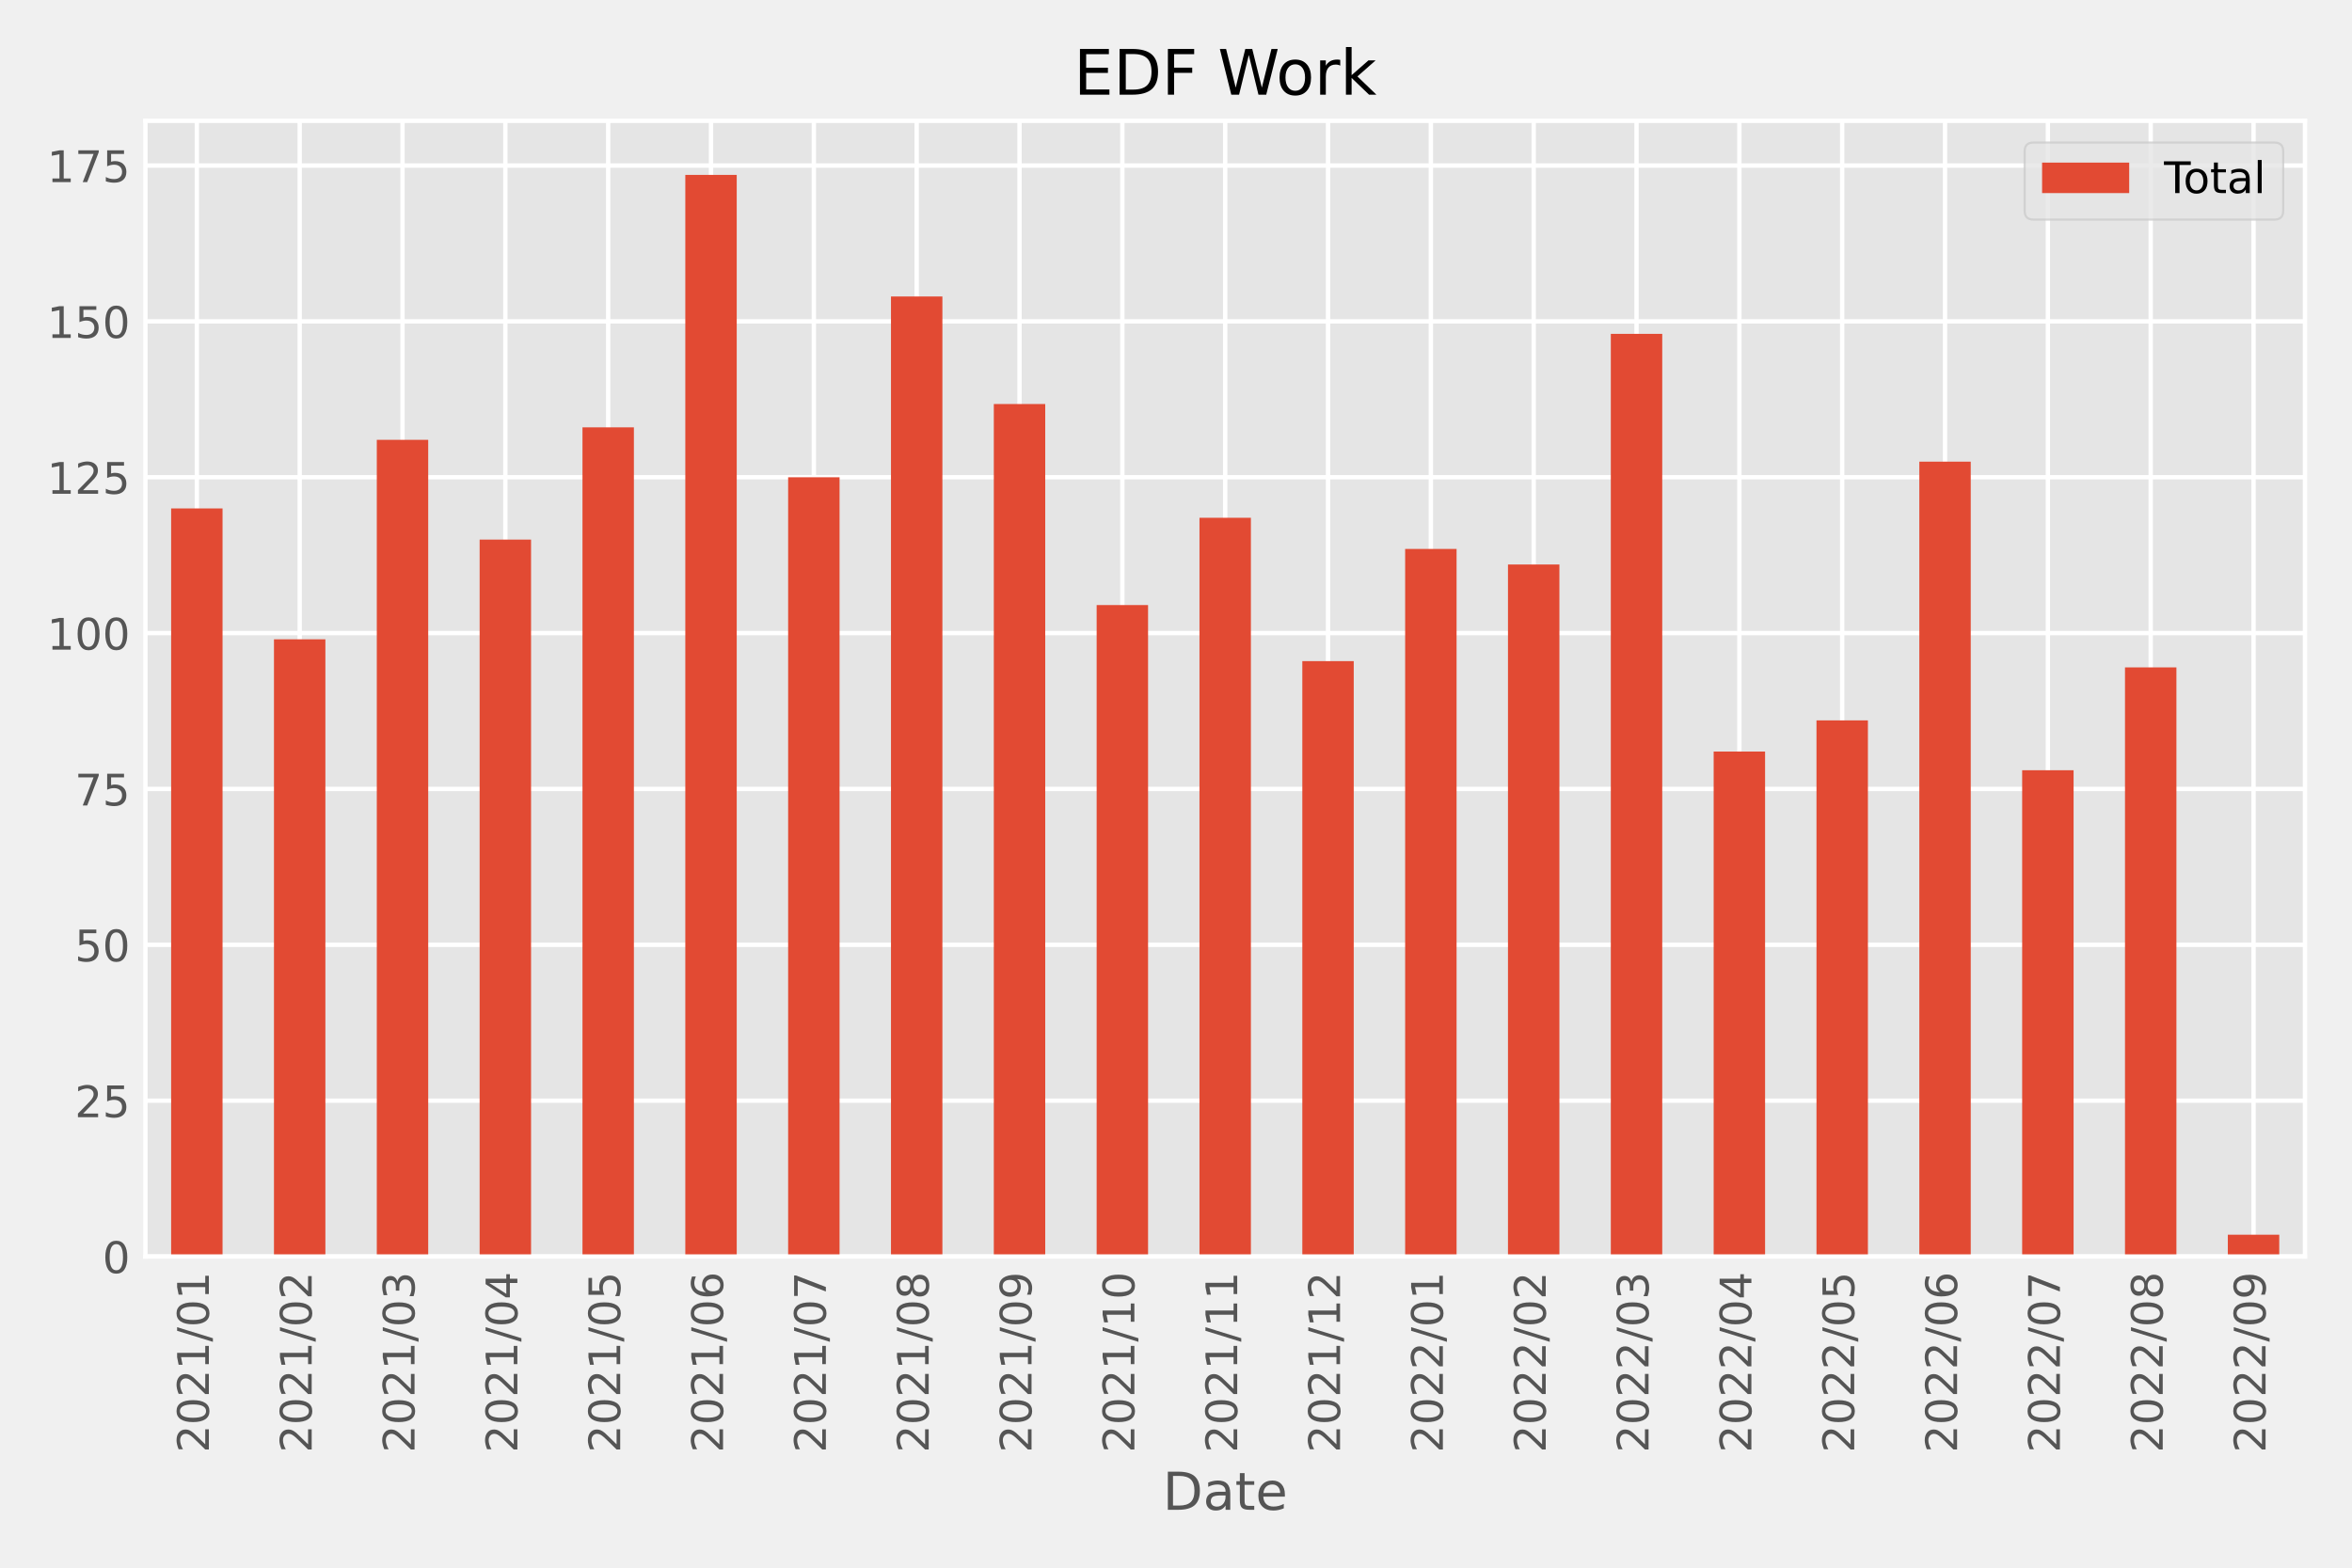
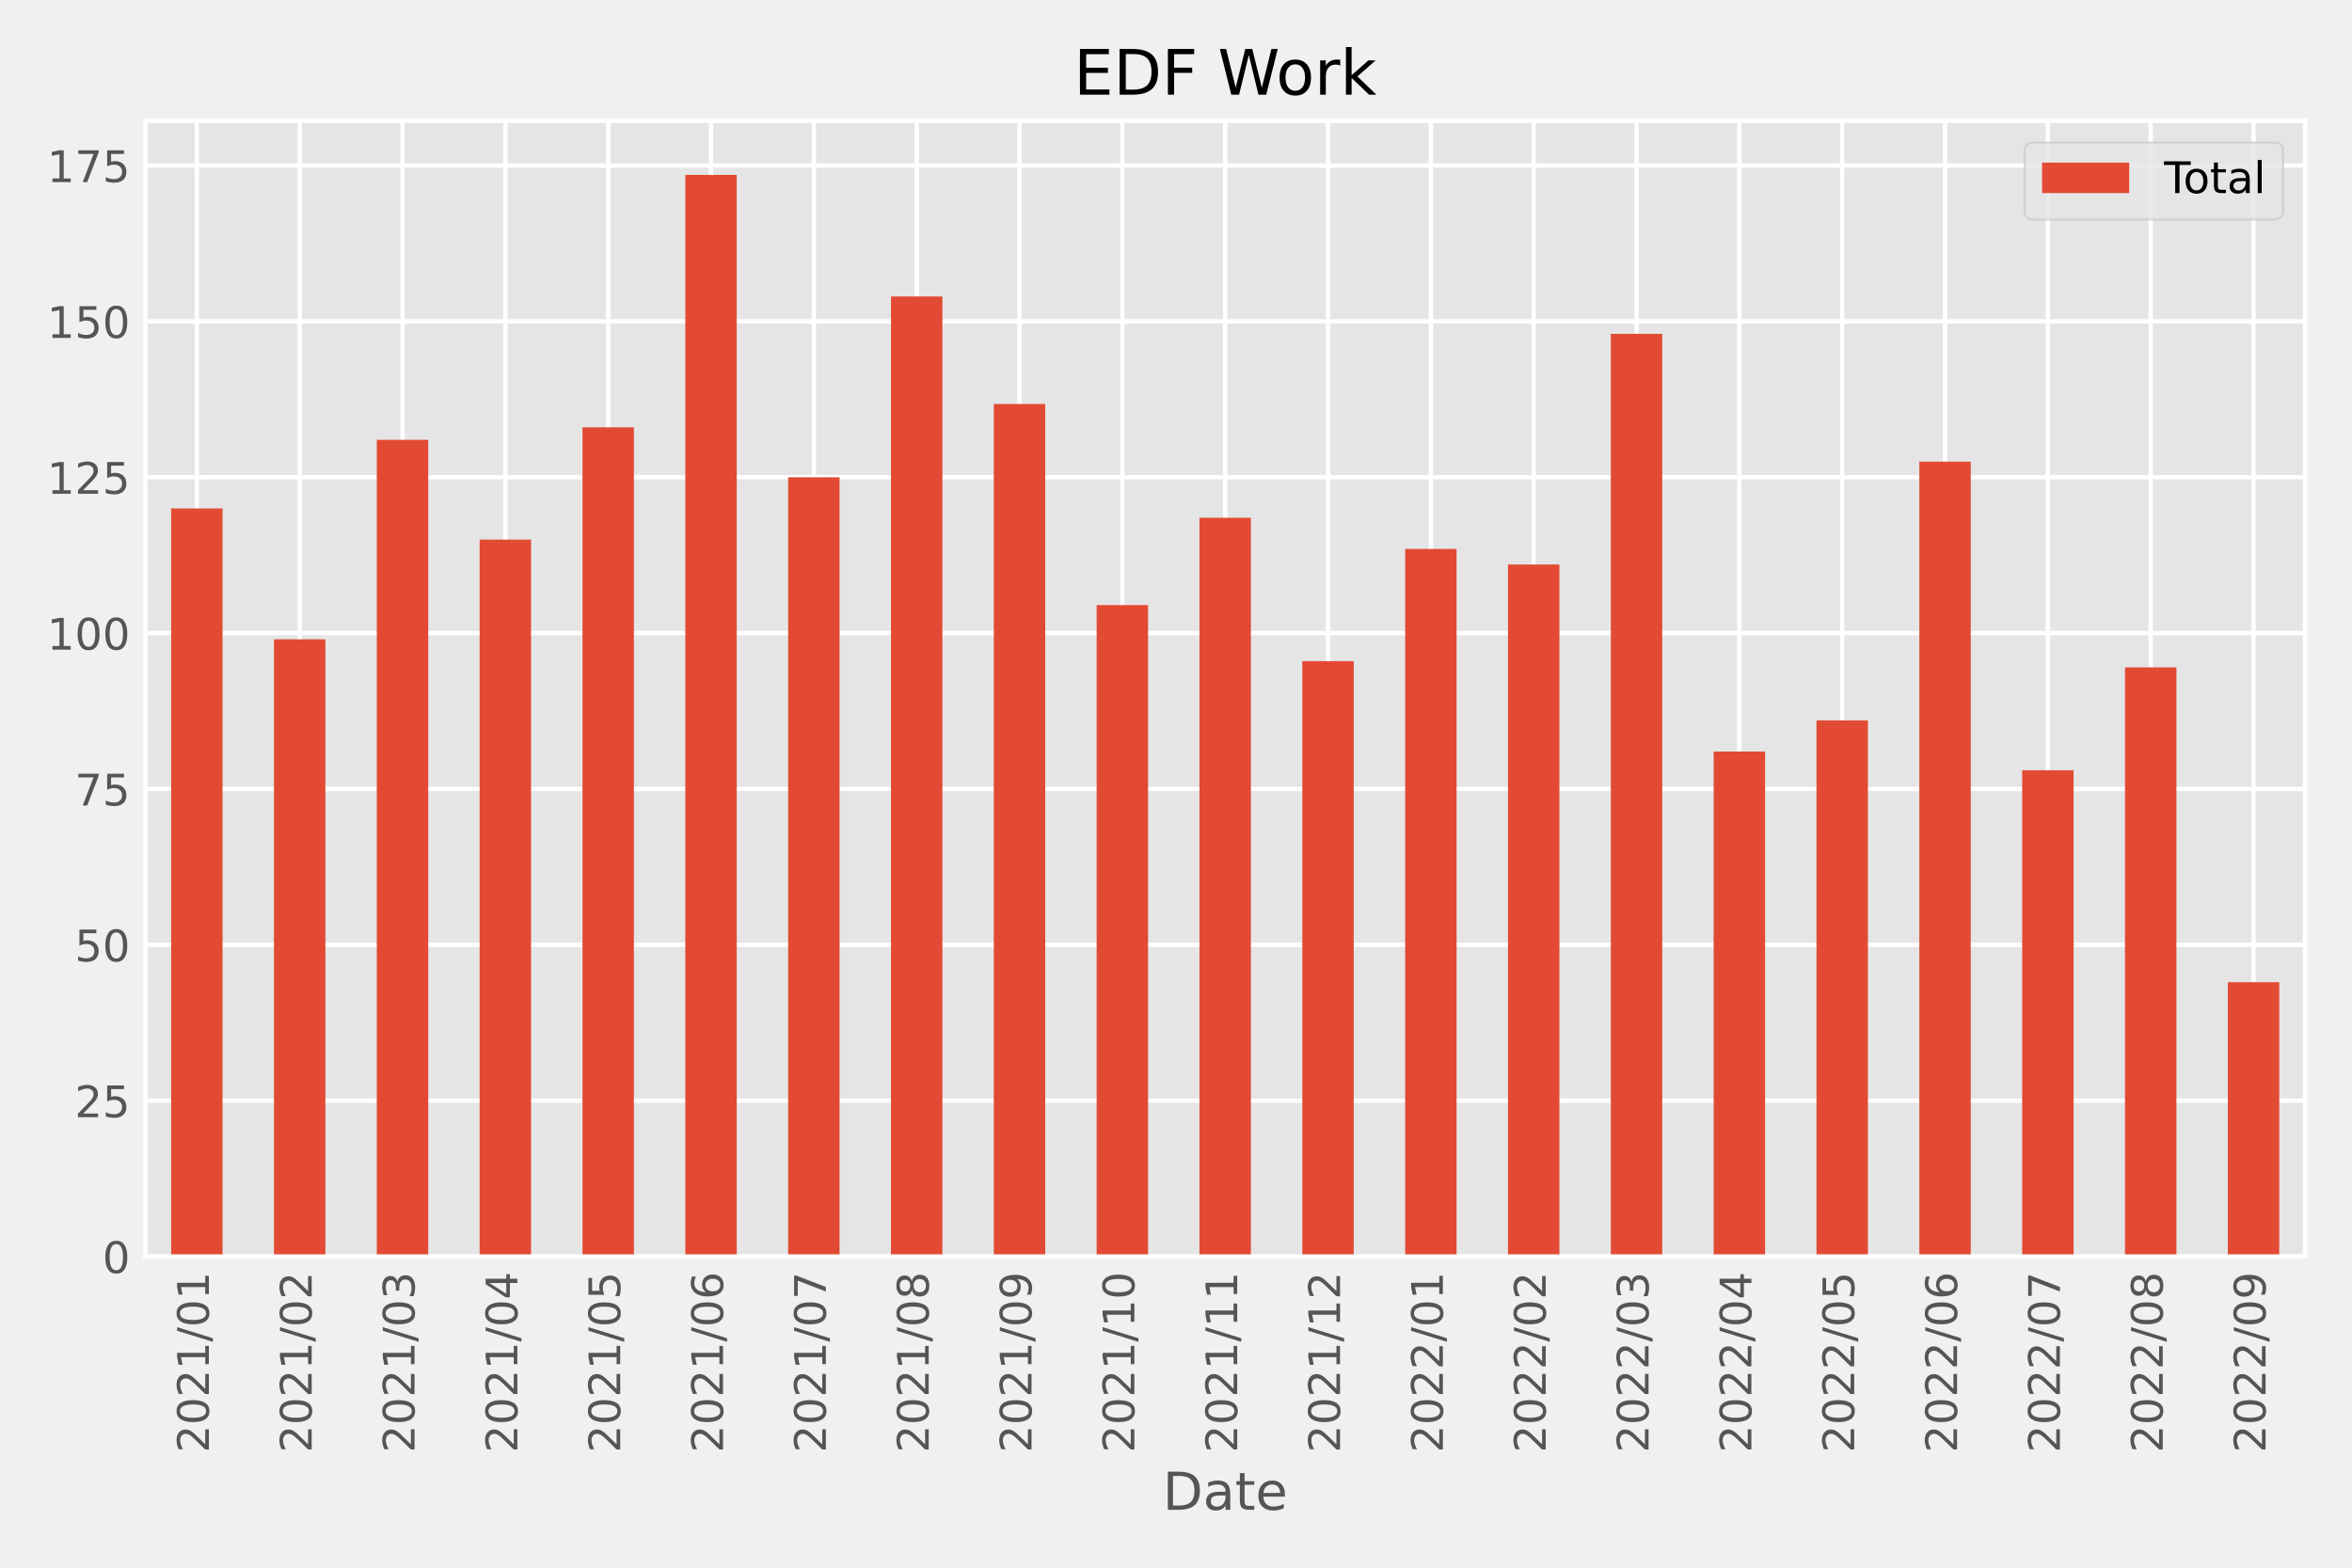
<svg xmlns="http://www.w3.org/2000/svg" xmlns:xlink="http://www.w3.org/1999/xlink" width="540pt" height="360pt" viewBox="0 0 540 360" version="1.1">
  <defs>
    <style type="text/css">*{stroke-linejoin: round; stroke-linecap: butt}</style>
  </defs>
  <g id="figure_1">
    <g id="patch_1">
      <path d="M 0 360  L 540 360  L 540 0  L 0 0  z " style="fill: #f0f0f0" />
    </g>
    <g id="axes_1">
      <g id="patch_2">
        <path d="M 33.388 288.543  L 529.2 288.543  L 529.2 27.742  L 33.388 27.742  z " style="fill: #e5e5e5" />
      </g>
      <g id="matplotlib.axis_1">
        <g id="xtick_1">
          <g id="line2d_1">
-             <path d="M 45.193 288.543  L 45.193 27.742  " clip-path="url(#p33b157245a)" style="fill: none; stroke: #ffffff" />
+             <path d="M 45.193 288.543  L 45.193 27.742  " clip-path="url(#p842a0ece29)" style="fill: none; stroke: #ffffff" />
          </g>
          <g id="line2d_2" />
          <g id="text_1">
            <g style="fill: #555555" transform="translate(47.95193 333.5863)rotate(-90)scale(0.1 -0.1)">
              <defs>
                <path id="DejaVuSans-32" d="M 1228 531  L 3431 531  L 3431 0  L 469 0  L 469 531  Q 828 903 1448 1529  Q 2069 2156 2228 2338  Q 2531 2678 2651 2914  Q 2772 3150 2772 3378  Q 2772 3750 2511 3984  Q 2250 4219 1831 4219  Q 1534 4219 1204 4116  Q 875 4013 500 3803  L 500 4441  Q 881 4594 1212 4672  Q 1544 4750 1819 4750  Q 2544 4750 2975 4387  Q 3406 4025 3406 3419  Q 3406 3131 3298 2873  Q 3191 2616 2906 2266  Q 2828 2175 2409 1742  Q 1991 1309 1228 531  z " transform="scale(0.015625)" />
                <path id="DejaVuSans-30" d="M 2034 4250  Q 1547 4250 1301 3770  Q 1056 3291 1056 2328  Q 1056 1369 1301 889  Q 1547 409 2034 409  Q 2525 409 2770 889  Q 3016 1369 3016 2328  Q 3016 3291 2770 3770  Q 2525 4250 2034 4250  z M 2034 4750  Q 2819 4750 3233 4129  Q 3647 3509 3647 2328  Q 3647 1150 3233 529  Q 2819 -91 2034 -91  Q 1250 -91 836 529  Q 422 1150 422 2328  Q 422 3509 836 4129  Q 1250 4750 2034 4750  z " transform="scale(0.015625)" />
                <path id="DejaVuSans-31" d="M 794 531  L 1825 531  L 1825 4091  L 703 3866  L 703 4441  L 1819 4666  L 2450 4666  L 2450 531  L 3481 531  L 3481 0  L 794 0  L 794 531  z " transform="scale(0.015625)" />
                <path id="DejaVuSans-2f" d="M 1625 4666  L 2156 4666  L 531 -594  L 0 -594  L 1625 4666  z " transform="scale(0.015625)" />
              </defs>
              <use xlink:href="#DejaVuSans-32" />
              <use xlink:href="#DejaVuSans-30" x="63.623" />
              <use xlink:href="#DejaVuSans-32" x="127.246" />
              <use xlink:href="#DejaVuSans-31" x="190.869" />
              <use xlink:href="#DejaVuSans-2f" x="254.492" />
              <use xlink:href="#DejaVuSans-30" x="288.184" />
              <use xlink:href="#DejaVuSans-31" x="351.807" />
            </g>
          </g>
        </g>
        <g id="xtick_2">
          <g id="line2d_3">
-             <path d="M 68.803 288.543  L 68.803 27.742  " clip-path="url(#p33b157245a)" style="fill: none; stroke: #ffffff" />
+             <path d="M 68.803 288.543  L 68.803 27.742  " clip-path="url(#p842a0ece29)" style="fill: none; stroke: #ffffff" />
          </g>
          <g id="line2d_4" />
          <g id="text_2">
            <g style="fill: #555555" transform="translate(71.56205 333.5863)rotate(-90)scale(0.1 -0.1)">
              <use xlink:href="#DejaVuSans-32" />
              <use xlink:href="#DejaVuSans-30" x="63.623" />
              <use xlink:href="#DejaVuSans-32" x="127.246" />
              <use xlink:href="#DejaVuSans-31" x="190.869" />
              <use xlink:href="#DejaVuSans-2f" x="254.492" />
              <use xlink:href="#DejaVuSans-30" x="288.184" />
              <use xlink:href="#DejaVuSans-32" x="351.807" />
            </g>
          </g>
        </g>
        <g id="xtick_3">
          <g id="line2d_5">
-             <path d="M 92.413 288.543  L 92.413 27.742  " clip-path="url(#p33b157245a)" style="fill: none; stroke: #ffffff" />
+             <path d="M 92.413 288.543  L 92.413 27.742  " clip-path="url(#p842a0ece29)" style="fill: none; stroke: #ffffff" />
          </g>
          <g id="line2d_6" />
          <g id="text_3">
            <g style="fill: #555555" transform="translate(95.17217 333.5863)rotate(-90)scale(0.1 -0.1)">
              <defs>
                <path id="DejaVuSans-33" d="M 2597 2516  Q 3050 2419 3304 2112  Q 3559 1806 3559 1356  Q 3559 666 3084 287  Q 2609 -91 1734 -91  Q 1441 -91 1130 -33  Q 819 25 488 141  L 488 750  Q 750 597 1062 519  Q 1375 441 1716 441  Q 2309 441 2620 675  Q 2931 909 2931 1356  Q 2931 1769 2642 2001  Q 2353 2234 1838 2234  L 1294 2234  L 1294 2753  L 1863 2753  Q 2328 2753 2575 2939  Q 2822 3125 2822 3475  Q 2822 3834 2567 4026  Q 2313 4219 1838 4219  Q 1578 4219 1281 4162  Q 984 4106 628 3988  L 628 4550  Q 988 4650 1302 4700  Q 1616 4750 1894 4750  Q 2613 4750 3031 4423  Q 3450 4097 3450 3541  Q 3450 3153 3228 2886  Q 3006 2619 2597 2516  z " transform="scale(0.015625)" />
              </defs>
              <use xlink:href="#DejaVuSans-32" />
              <use xlink:href="#DejaVuSans-30" x="63.623" />
              <use xlink:href="#DejaVuSans-32" x="127.246" />
              <use xlink:href="#DejaVuSans-31" x="190.869" />
              <use xlink:href="#DejaVuSans-2f" x="254.492" />
              <use xlink:href="#DejaVuSans-30" x="288.184" />
              <use xlink:href="#DejaVuSans-33" x="351.807" />
            </g>
          </g>
        </g>
        <g id="xtick_4">
          <g id="line2d_7">
-             <path d="M 116.023 288.543  L 116.023 27.742  " clip-path="url(#p33b157245a)" style="fill: none; stroke: #ffffff" />
+             <path d="M 116.023 288.543  L 116.023 27.742  " clip-path="url(#p842a0ece29)" style="fill: none; stroke: #ffffff" />
          </g>
          <g id="line2d_8" />
          <g id="text_4">
            <g style="fill: #555555" transform="translate(118.7823 333.5863)rotate(-90)scale(0.1 -0.1)">
              <defs>
                <path id="DejaVuSans-34" d="M 2419 4116  L 825 1625  L 2419 1625  L 2419 4116  z M 2253 4666  L 3047 4666  L 3047 1625  L 3713 1625  L 3713 1100  L 3047 1100  L 3047 0  L 2419 0  L 2419 1100  L 313 1100  L 313 1709  L 2253 4666  z " transform="scale(0.015625)" />
              </defs>
              <use xlink:href="#DejaVuSans-32" />
              <use xlink:href="#DejaVuSans-30" x="63.623" />
              <use xlink:href="#DejaVuSans-32" x="127.246" />
              <use xlink:href="#DejaVuSans-31" x="190.869" />
              <use xlink:href="#DejaVuSans-2f" x="254.492" />
              <use xlink:href="#DejaVuSans-30" x="288.184" />
              <use xlink:href="#DejaVuSans-34" x="351.807" />
            </g>
          </g>
        </g>
        <g id="xtick_5">
          <g id="line2d_9">
-             <path d="M 139.633 288.543  L 139.633 27.742  " clip-path="url(#p33b157245a)" style="fill: none; stroke: #ffffff" />
+             <path d="M 139.633 288.543  L 139.633 27.742  " clip-path="url(#p842a0ece29)" style="fill: none; stroke: #ffffff" />
          </g>
          <g id="line2d_10" />
          <g id="text_5">
            <g style="fill: #555555" transform="translate(142.3924 333.5863)rotate(-90)scale(0.1 -0.1)">
              <defs>
                <path id="DejaVuSans-35" d="M 691 4666  L 3169 4666  L 3169 4134  L 1269 4134  L 1269 2991  Q 1406 3038 1543 3061  Q 1681 3084 1819 3084  Q 2600 3084 3056 2656  Q 3513 2228 3513 1497  Q 3513 744 3044 326  Q 2575 -91 1722 -91  Q 1428 -91 1123 -41  Q 819 9 494 109  L 494 744  Q 775 591 1075 516  Q 1375 441 1709 441  Q 2250 441 2565 725  Q 2881 1009 2881 1497  Q 2881 1984 2565 2268  Q 2250 2553 1709 2553  Q 1456 2553 1204 2497  Q 953 2441 691 2322  L 691 4666  z " transform="scale(0.015625)" />
              </defs>
              <use xlink:href="#DejaVuSans-32" />
              <use xlink:href="#DejaVuSans-30" x="63.623" />
              <use xlink:href="#DejaVuSans-32" x="127.246" />
              <use xlink:href="#DejaVuSans-31" x="190.869" />
              <use xlink:href="#DejaVuSans-2f" x="254.492" />
              <use xlink:href="#DejaVuSans-30" x="288.184" />
              <use xlink:href="#DejaVuSans-35" x="351.807" />
            </g>
          </g>
        </g>
        <g id="xtick_6">
          <g id="line2d_11">
-             <path d="M 163.243 288.543  L 163.243 27.742  " clip-path="url(#p33b157245a)" style="fill: none; stroke: #ffffff" />
+             <path d="M 163.243 288.543  L 163.243 27.742  " clip-path="url(#p842a0ece29)" style="fill: none; stroke: #ffffff" />
          </g>
          <g id="line2d_12" />
          <g id="text_6">
            <g style="fill: #555555" transform="translate(166.0025 333.5863)rotate(-90)scale(0.1 -0.1)">
              <defs>
                <path id="DejaVuSans-36" d="M 2113 2584  Q 1688 2584 1439 2293  Q 1191 2003 1191 1497  Q 1191 994 1439 701  Q 1688 409 2113 409  Q 2538 409 2786 701  Q 3034 994 3034 1497  Q 3034 2003 2786 2293  Q 2538 2584 2113 2584  z M 3366 4563  L 3366 3988  Q 3128 4100 2886 4159  Q 2644 4219 2406 4219  Q 1781 4219 1451 3797  Q 1122 3375 1075 2522  Q 1259 2794 1537 2939  Q 1816 3084 2150 3084  Q 2853 3084 3261 2657  Q 3669 2231 3669 1497  Q 3669 778 3244 343  Q 2819 -91 2113 -91  Q 1303 -91 875 529  Q 447 1150 447 2328  Q 447 3434 972 4092  Q 1497 4750 2381 4750  Q 2619 4750 2861 4703  Q 3103 4656 3366 4563  z " transform="scale(0.015625)" />
              </defs>
              <use xlink:href="#DejaVuSans-32" />
              <use xlink:href="#DejaVuSans-30" x="63.623" />
              <use xlink:href="#DejaVuSans-32" x="127.246" />
              <use xlink:href="#DejaVuSans-31" x="190.869" />
              <use xlink:href="#DejaVuSans-2f" x="254.492" />
              <use xlink:href="#DejaVuSans-30" x="288.184" />
              <use xlink:href="#DejaVuSans-36" x="351.807" />
            </g>
          </g>
        </g>
        <g id="xtick_7">
          <g id="line2d_13">
-             <path d="M 186.853 288.543  L 186.853 27.742  " clip-path="url(#p33b157245a)" style="fill: none; stroke: #ffffff" />
+             <path d="M 186.853 288.543  L 186.853 27.742  " clip-path="url(#p842a0ece29)" style="fill: none; stroke: #ffffff" />
          </g>
          <g id="line2d_14" />
          <g id="text_7">
            <g style="fill: #555555" transform="translate(189.6126 333.5863)rotate(-90)scale(0.1 -0.1)">
              <defs>
                <path id="DejaVuSans-37" d="M 525 4666  L 3525 4666  L 3525 4397  L 1831 0  L 1172 0  L 2766 4134  L 525 4134  L 525 4666  z " transform="scale(0.015625)" />
              </defs>
              <use xlink:href="#DejaVuSans-32" />
              <use xlink:href="#DejaVuSans-30" x="63.623" />
              <use xlink:href="#DejaVuSans-32" x="127.246" />
              <use xlink:href="#DejaVuSans-31" x="190.869" />
              <use xlink:href="#DejaVuSans-2f" x="254.492" />
              <use xlink:href="#DejaVuSans-30" x="288.184" />
              <use xlink:href="#DejaVuSans-37" x="351.807" />
            </g>
          </g>
        </g>
        <g id="xtick_8">
          <g id="line2d_15">
-             <path d="M 210.463 288.543  L 210.463 27.742  " clip-path="url(#p33b157245a)" style="fill: none; stroke: #ffffff" />
+             <path d="M 210.463 288.543  L 210.463 27.742  " clip-path="url(#p842a0ece29)" style="fill: none; stroke: #ffffff" />
          </g>
          <g id="line2d_16" />
          <g id="text_8">
            <g style="fill: #555555" transform="translate(213.2228 333.5863)rotate(-90)scale(0.1 -0.1)">
              <defs>
                <path id="DejaVuSans-38" d="M 2034 2216  Q 1584 2216 1326 1975  Q 1069 1734 1069 1313  Q 1069 891 1326 650  Q 1584 409 2034 409  Q 2484 409 2743 651  Q 3003 894 3003 1313  Q 3003 1734 2745 1975  Q 2488 2216 2034 2216  z M 1403 2484  Q 997 2584 770 2862  Q 544 3141 544 3541  Q 544 4100 942 4425  Q 1341 4750 2034 4750  Q 2731 4750 3128 4425  Q 3525 4100 3525 3541  Q 3525 3141 3298 2862  Q 3072 2584 2669 2484  Q 3125 2378 3379 2068  Q 3634 1759 3634 1313  Q 3634 634 3220 271  Q 2806 -91 2034 -91  Q 1263 -91 848 271  Q 434 634 434 1313  Q 434 1759 690 2068  Q 947 2378 1403 2484  z M 1172 3481  Q 1172 3119 1398 2916  Q 1625 2713 2034 2713  Q 2441 2713 2670 2916  Q 2900 3119 2900 3481  Q 2900 3844 2670 4047  Q 2441 4250 2034 4250  Q 1625 4250 1398 4047  Q 1172 3844 1172 3481  z " transform="scale(0.015625)" />
              </defs>
              <use xlink:href="#DejaVuSans-32" />
              <use xlink:href="#DejaVuSans-30" x="63.623" />
              <use xlink:href="#DejaVuSans-32" x="127.246" />
              <use xlink:href="#DejaVuSans-31" x="190.869" />
              <use xlink:href="#DejaVuSans-2f" x="254.492" />
              <use xlink:href="#DejaVuSans-30" x="288.184" />
              <use xlink:href="#DejaVuSans-38" x="351.807" />
            </g>
          </g>
        </g>
        <g id="xtick_9">
          <g id="line2d_17">
-             <path d="M 234.074 288.543  L 234.074 27.742  " clip-path="url(#p33b157245a)" style="fill: none; stroke: #ffffff" />
+             <path d="M 234.074 288.543  L 234.074 27.742  " clip-path="url(#p842a0ece29)" style="fill: none; stroke: #ffffff" />
          </g>
          <g id="line2d_18" />
          <g id="text_9">
            <g style="fill: #555555" transform="translate(236.8329 333.5863)rotate(-90)scale(0.1 -0.1)">
              <defs>
                <path id="DejaVuSans-39" d="M 703 97  L 703 672  Q 941 559 1184 500  Q 1428 441 1663 441  Q 2288 441 2617 861  Q 2947 1281 2994 2138  Q 2813 1869 2534 1725  Q 2256 1581 1919 1581  Q 1219 1581 811 2004  Q 403 2428 403 3163  Q 403 3881 828 4315  Q 1253 4750 1959 4750  Q 2769 4750 3195 4129  Q 3622 3509 3622 2328  Q 3622 1225 3098 567  Q 2575 -91 1691 -91  Q 1453 -91 1209 -44  Q 966 3 703 97  z M 1959 2075  Q 2384 2075 2632 2365  Q 2881 2656 2881 3163  Q 2881 3666 2632 3958  Q 2384 4250 1959 4250  Q 1534 4250 1286 3958  Q 1038 3666 1038 3163  Q 1038 2656 1286 2365  Q 1534 2075 1959 2075  z " transform="scale(0.015625)" />
              </defs>
              <use xlink:href="#DejaVuSans-32" />
              <use xlink:href="#DejaVuSans-30" x="63.623" />
              <use xlink:href="#DejaVuSans-32" x="127.246" />
              <use xlink:href="#DejaVuSans-31" x="190.869" />
              <use xlink:href="#DejaVuSans-2f" x="254.492" />
              <use xlink:href="#DejaVuSans-30" x="288.184" />
              <use xlink:href="#DejaVuSans-39" x="351.807" />
            </g>
          </g>
        </g>
        <g id="xtick_10">
          <g id="line2d_19">
-             <path d="M 257.684 288.543  L 257.684 27.742  " clip-path="url(#p33b157245a)" style="fill: none; stroke: #ffffff" />
+             <path d="M 257.684 288.543  L 257.684 27.742  " clip-path="url(#p842a0ece29)" style="fill: none; stroke: #ffffff" />
          </g>
          <g id="line2d_20" />
          <g id="text_10">
            <g style="fill: #555555" transform="translate(260.443 333.5863)rotate(-90)scale(0.1 -0.1)">
              <use xlink:href="#DejaVuSans-32" />
              <use xlink:href="#DejaVuSans-30" x="63.623" />
              <use xlink:href="#DejaVuSans-32" x="127.246" />
              <use xlink:href="#DejaVuSans-31" x="190.869" />
              <use xlink:href="#DejaVuSans-2f" x="254.492" />
              <use xlink:href="#DejaVuSans-31" x="288.184" />
              <use xlink:href="#DejaVuSans-30" x="351.807" />
            </g>
          </g>
        </g>
        <g id="xtick_11">
          <g id="line2d_21">
-             <path d="M 281.294 288.543  L 281.294 27.742  " clip-path="url(#p33b157245a)" style="fill: none; stroke: #ffffff" />
+             <path d="M 281.294 288.543  L 281.294 27.742  " clip-path="url(#p842a0ece29)" style="fill: none; stroke: #ffffff" />
          </g>
          <g id="line2d_22" />
          <g id="text_11">
            <g style="fill: #555555" transform="translate(284.0531 333.5863)rotate(-90)scale(0.1 -0.1)">
              <use xlink:href="#DejaVuSans-32" />
              <use xlink:href="#DejaVuSans-30" x="63.623" />
              <use xlink:href="#DejaVuSans-32" x="127.246" />
              <use xlink:href="#DejaVuSans-31" x="190.869" />
              <use xlink:href="#DejaVuSans-2f" x="254.492" />
              <use xlink:href="#DejaVuSans-31" x="288.184" />
              <use xlink:href="#DejaVuSans-31" x="351.807" />
            </g>
          </g>
        </g>
        <g id="xtick_12">
          <g id="line2d_23">
-             <path d="M 304.904 288.543  L 304.904 27.742  " clip-path="url(#p33b157245a)" style="fill: none; stroke: #ffffff" />
+             <path d="M 304.904 288.543  L 304.904 27.742  " clip-path="url(#p842a0ece29)" style="fill: none; stroke: #ffffff" />
          </g>
          <g id="line2d_24" />
          <g id="text_12">
            <g style="fill: #555555" transform="translate(307.6632 333.5863)rotate(-90)scale(0.1 -0.1)">
              <use xlink:href="#DejaVuSans-32" />
              <use xlink:href="#DejaVuSans-30" x="63.623" />
              <use xlink:href="#DejaVuSans-32" x="127.246" />
              <use xlink:href="#DejaVuSans-31" x="190.869" />
              <use xlink:href="#DejaVuSans-2f" x="254.492" />
              <use xlink:href="#DejaVuSans-31" x="288.184" />
              <use xlink:href="#DejaVuSans-32" x="351.807" />
            </g>
          </g>
        </g>
        <g id="xtick_13">
          <g id="line2d_25">
-             <path d="M 328.514 288.543  L 328.514 27.742  " clip-path="url(#p33b157245a)" style="fill: none; stroke: #ffffff" />
+             <path d="M 328.514 288.543  L 328.514 27.742  " clip-path="url(#p842a0ece29)" style="fill: none; stroke: #ffffff" />
          </g>
          <g id="line2d_26" />
          <g id="text_13">
            <g style="fill: #555555" transform="translate(331.2734 333.5863)rotate(-90)scale(0.1 -0.1)">
              <use xlink:href="#DejaVuSans-32" />
              <use xlink:href="#DejaVuSans-30" x="63.623" />
              <use xlink:href="#DejaVuSans-32" x="127.246" />
              <use xlink:href="#DejaVuSans-32" x="190.869" />
              <use xlink:href="#DejaVuSans-2f" x="254.492" />
              <use xlink:href="#DejaVuSans-30" x="288.184" />
              <use xlink:href="#DejaVuSans-31" x="351.807" />
            </g>
          </g>
        </g>
        <g id="xtick_14">
          <g id="line2d_27">
-             <path d="M 352.124 288.543  L 352.124 27.742  " clip-path="url(#p33b157245a)" style="fill: none; stroke: #ffffff" />
+             <path d="M 352.124 288.543  L 352.124 27.742  " clip-path="url(#p842a0ece29)" style="fill: none; stroke: #ffffff" />
          </g>
          <g id="line2d_28" />
          <g id="text_14">
            <g style="fill: #555555" transform="translate(354.8835 333.5863)rotate(-90)scale(0.1 -0.1)">
              <use xlink:href="#DejaVuSans-32" />
              <use xlink:href="#DejaVuSans-30" x="63.623" />
              <use xlink:href="#DejaVuSans-32" x="127.246" />
              <use xlink:href="#DejaVuSans-32" x="190.869" />
              <use xlink:href="#DejaVuSans-2f" x="254.492" />
              <use xlink:href="#DejaVuSans-30" x="288.184" />
              <use xlink:href="#DejaVuSans-32" x="351.807" />
            </g>
          </g>
        </g>
        <g id="xtick_15">
          <g id="line2d_29">
-             <path d="M 375.734 288.543  L 375.734 27.742  " clip-path="url(#p33b157245a)" style="fill: none; stroke: #ffffff" />
+             <path d="M 375.734 288.543  L 375.734 27.742  " clip-path="url(#p842a0ece29)" style="fill: none; stroke: #ffffff" />
          </g>
          <g id="line2d_30" />
          <g id="text_15">
            <g style="fill: #555555" transform="translate(378.4936 333.5863)rotate(-90)scale(0.1 -0.1)">
              <use xlink:href="#DejaVuSans-32" />
              <use xlink:href="#DejaVuSans-30" x="63.623" />
              <use xlink:href="#DejaVuSans-32" x="127.246" />
              <use xlink:href="#DejaVuSans-32" x="190.869" />
              <use xlink:href="#DejaVuSans-2f" x="254.492" />
              <use xlink:href="#DejaVuSans-30" x="288.184" />
              <use xlink:href="#DejaVuSans-33" x="351.807" />
            </g>
          </g>
        </g>
        <g id="xtick_16">
          <g id="line2d_31">
-             <path d="M 399.344 288.543  L 399.344 27.742  " clip-path="url(#p33b157245a)" style="fill: none; stroke: #ffffff" />
+             <path d="M 399.344 288.543  L 399.344 27.742  " clip-path="url(#p842a0ece29)" style="fill: none; stroke: #ffffff" />
          </g>
          <g id="line2d_32" />
          <g id="text_16">
            <g style="fill: #555555" transform="translate(402.1037 333.5863)rotate(-90)scale(0.1 -0.1)">
              <use xlink:href="#DejaVuSans-32" />
              <use xlink:href="#DejaVuSans-30" x="63.623" />
              <use xlink:href="#DejaVuSans-32" x="127.246" />
              <use xlink:href="#DejaVuSans-32" x="190.869" />
              <use xlink:href="#DejaVuSans-2f" x="254.492" />
              <use xlink:href="#DejaVuSans-30" x="288.184" />
              <use xlink:href="#DejaVuSans-34" x="351.807" />
            </g>
          </g>
        </g>
        <g id="xtick_17">
          <g id="line2d_33">
-             <path d="M 422.954 288.543  L 422.954 27.742  " clip-path="url(#p33b157245a)" style="fill: none; stroke: #ffffff" />
+             <path d="M 422.954 288.543  L 422.954 27.742  " clip-path="url(#p842a0ece29)" style="fill: none; stroke: #ffffff" />
          </g>
          <g id="line2d_34" />
          <g id="text_17">
            <g style="fill: #555555" transform="translate(425.7138 333.5863)rotate(-90)scale(0.1 -0.1)">
              <use xlink:href="#DejaVuSans-32" />
              <use xlink:href="#DejaVuSans-30" x="63.623" />
              <use xlink:href="#DejaVuSans-32" x="127.246" />
              <use xlink:href="#DejaVuSans-32" x="190.869" />
              <use xlink:href="#DejaVuSans-2f" x="254.492" />
              <use xlink:href="#DejaVuSans-30" x="288.184" />
              <use xlink:href="#DejaVuSans-35" x="351.807" />
            </g>
          </g>
        </g>
        <g id="xtick_18">
          <g id="line2d_35">
-             <path d="M 446.565 288.543  L 446.565 27.742  " clip-path="url(#p33b157245a)" style="fill: none; stroke: #ffffff" />
+             <path d="M 446.565 288.543  L 446.565 27.742  " clip-path="url(#p842a0ece29)" style="fill: none; stroke: #ffffff" />
          </g>
          <g id="line2d_36" />
          <g id="text_18">
            <g style="fill: #555555" transform="translate(449.324 333.5863)rotate(-90)scale(0.1 -0.1)">
              <use xlink:href="#DejaVuSans-32" />
              <use xlink:href="#DejaVuSans-30" x="63.623" />
              <use xlink:href="#DejaVuSans-32" x="127.246" />
              <use xlink:href="#DejaVuSans-32" x="190.869" />
              <use xlink:href="#DejaVuSans-2f" x="254.492" />
              <use xlink:href="#DejaVuSans-30" x="288.184" />
              <use xlink:href="#DejaVuSans-36" x="351.807" />
            </g>
          </g>
        </g>
        <g id="xtick_19">
          <g id="line2d_37">
-             <path d="M 470.175 288.543  L 470.175 27.742  " clip-path="url(#p33b157245a)" style="fill: none; stroke: #ffffff" />
+             <path d="M 470.175 288.543  L 470.175 27.742  " clip-path="url(#p842a0ece29)" style="fill: none; stroke: #ffffff" />
          </g>
          <g id="line2d_38" />
          <g id="text_19">
            <g style="fill: #555555" transform="translate(472.9341 333.5863)rotate(-90)scale(0.1 -0.1)">
              <use xlink:href="#DejaVuSans-32" />
              <use xlink:href="#DejaVuSans-30" x="63.623" />
              <use xlink:href="#DejaVuSans-32" x="127.246" />
              <use xlink:href="#DejaVuSans-32" x="190.869" />
              <use xlink:href="#DejaVuSans-2f" x="254.492" />
              <use xlink:href="#DejaVuSans-30" x="288.184" />
              <use xlink:href="#DejaVuSans-37" x="351.807" />
            </g>
          </g>
        </g>
        <g id="xtick_20">
          <g id="line2d_39">
-             <path d="M 493.785 288.543  L 493.785 27.742  " clip-path="url(#p33b157245a)" style="fill: none; stroke: #ffffff" />
+             <path d="M 493.785 288.543  L 493.785 27.742  " clip-path="url(#p842a0ece29)" style="fill: none; stroke: #ffffff" />
          </g>
          <g id="line2d_40" />
          <g id="text_20">
            <g style="fill: #555555" transform="translate(496.5442 333.5863)rotate(-90)scale(0.1 -0.1)">
              <use xlink:href="#DejaVuSans-32" />
              <use xlink:href="#DejaVuSans-30" x="63.623" />
              <use xlink:href="#DejaVuSans-32" x="127.246" />
              <use xlink:href="#DejaVuSans-32" x="190.869" />
              <use xlink:href="#DejaVuSans-2f" x="254.492" />
              <use xlink:href="#DejaVuSans-30" x="288.184" />
              <use xlink:href="#DejaVuSans-38" x="351.807" />
            </g>
          </g>
        </g>
        <g id="xtick_21">
          <g id="line2d_41">
-             <path d="M 517.395 288.543  L 517.395 27.742  " clip-path="url(#p33b157245a)" style="fill: none; stroke: #ffffff" />
+             <path d="M 517.395 288.543  L 517.395 27.742  " clip-path="url(#p842a0ece29)" style="fill: none; stroke: #ffffff" />
          </g>
          <g id="line2d_42" />
          <g id="text_21">
            <g style="fill: #555555" transform="translate(520.1543 333.5863)rotate(-90)scale(0.1 -0.1)">
              <use xlink:href="#DejaVuSans-32" />
              <use xlink:href="#DejaVuSans-30" x="63.623" />
              <use xlink:href="#DejaVuSans-32" x="127.246" />
              <use xlink:href="#DejaVuSans-32" x="190.869" />
              <use xlink:href="#DejaVuSans-2f" x="254.492" />
              <use xlink:href="#DejaVuSans-30" x="288.184" />
              <use xlink:href="#DejaVuSans-39" x="351.807" />
            </g>
          </g>
        </g>
        <g id="text_22">
          <g style="fill: #555555" transform="translate(266.9528 346.7044)scale(0.12 -0.12)">
            <defs>
              <path id="DejaVuSans-44" d="M 1259 4147  L 1259 519  L 2022 519  Q 2988 519 3436 956  Q 3884 1394 3884 2338  Q 3884 3275 3436 3711  Q 2988 4147 2022 4147  L 1259 4147  z M 628 4666  L 1925 4666  Q 3281 4666 3915 4102  Q 4550 3538 4550 2338  Q 4550 1131 3912 565  Q 3275 0 1925 0  L 628 0  L 628 4666  z " transform="scale(0.015625)" />
              <path id="DejaVuSans-61" d="M 2194 1759  Q 1497 1759 1228 1600  Q 959 1441 959 1056  Q 959 750 1161 570  Q 1363 391 1709 391  Q 2188 391 2477 730  Q 2766 1069 2766 1631  L 2766 1759  L 2194 1759  z M 3341 1997  L 3341 0  L 2766 0  L 2766 531  Q 2569 213 2275 61  Q 1981 -91 1556 -91  Q 1019 -91 701 211  Q 384 513 384 1019  Q 384 1609 779 1909  Q 1175 2209 1959 2209  L 2766 2209  L 2766 2266  Q 2766 2663 2505 2880  Q 2244 3097 1772 3097  Q 1472 3097 1187 3025  Q 903 2953 641 2809  L 641 3341  Q 956 3463 1253 3523  Q 1550 3584 1831 3584  Q 2591 3584 2966 3190  Q 3341 2797 3341 1997  z " transform="scale(0.015625)" />
              <path id="DejaVuSans-74" d="M 1172 4494  L 1172 3500  L 2356 3500  L 2356 3053  L 1172 3053  L 1172 1153  Q 1172 725 1289 603  Q 1406 481 1766 481  L 2356 481  L 2356 0  L 1766 0  Q 1100 0 847 248  Q 594 497 594 1153  L 594 3053  L 172 3053  L 172 3500  L 594 3500  L 594 4494  L 1172 4494  z " transform="scale(0.015625)" />
              <path id="DejaVuSans-65" d="M 3597 1894  L 3597 1613  L 953 1613  Q 991 1019 1311 708  Q 1631 397 2203 397  Q 2534 397 2845 478  Q 3156 559 3463 722  L 3463 178  Q 3153 47 2828 -22  Q 2503 -91 2169 -91  Q 1331 -91 842 396  Q 353 884 353 1716  Q 353 2575 817 3079  Q 1281 3584 2069 3584  Q 2775 3584 3186 3129  Q 3597 2675 3597 1894  z M 3022 2063  Q 3016 2534 2758 2815  Q 2500 3097 2075 3097  Q 1594 3097 1305 2825  Q 1016 2553 972 2059  L 3022 2063  z " transform="scale(0.015625)" />
            </defs>
            <use xlink:href="#DejaVuSans-44" />
            <use xlink:href="#DejaVuSans-61" x="77.002" />
            <use xlink:href="#DejaVuSans-74" x="138.281" />
            <use xlink:href="#DejaVuSans-65" x="177.49" />
          </g>
        </g>
      </g>
      <g id="matplotlib.axis_2">
        <g id="ytick_1">
          <g id="line2d_43">
-             <path d="M 33.388 288.543  L 529.2 288.543  " clip-path="url(#p33b157245a)" style="fill: none; stroke: #ffffff" />
+             <path d="M 33.388 288.543  L 529.2 288.543  " clip-path="url(#p842a0ece29)" style="fill: none; stroke: #ffffff" />
          </g>
          <g id="line2d_44" />
          <g id="text_23">
            <g style="fill: #555555" transform="translate(23.525 292.3417)scale(0.1 -0.1)">
              <use xlink:href="#DejaVuSans-30" />
            </g>
          </g>
        </g>
        <g id="ytick_2">
          <g id="line2d_45">
-             <path d="M 33.388 252.753  L 529.2 252.753  " clip-path="url(#p33b157245a)" style="fill: none; stroke: #ffffff" />
+             <path d="M 33.388 252.753  L 529.2 252.753  " clip-path="url(#p842a0ece29)" style="fill: none; stroke: #ffffff" />
          </g>
          <g id="line2d_46" />
          <g id="text_24">
            <g style="fill: #555555" transform="translate(17.1625 256.5519)scale(0.1 -0.1)">
              <use xlink:href="#DejaVuSans-32" />
              <use xlink:href="#DejaVuSans-35" x="63.623" />
            </g>
          </g>
        </g>
        <g id="ytick_3">
          <g id="line2d_47">
-             <path d="M 33.388 216.963  L 529.2 216.963  " clip-path="url(#p33b157245a)" style="fill: none; stroke: #ffffff" />
+             <path d="M 33.388 216.963  L 529.2 216.963  " clip-path="url(#p842a0ece29)" style="fill: none; stroke: #ffffff" />
          </g>
          <g id="line2d_48" />
          <g id="text_25">
            <g style="fill: #555555" transform="translate(17.1625 220.762)scale(0.1 -0.1)">
              <use xlink:href="#DejaVuSans-35" />
              <use xlink:href="#DejaVuSans-30" x="63.623" />
            </g>
          </g>
        </g>
        <g id="ytick_4">
          <g id="line2d_49">
-             <path d="M 33.388 181.173  L 529.2 181.173  " clip-path="url(#p33b157245a)" style="fill: none; stroke: #ffffff" />
+             <path d="M 33.388 181.173  L 529.2 181.173  " clip-path="url(#p842a0ece29)" style="fill: none; stroke: #ffffff" />
          </g>
          <g id="line2d_50" />
          <g id="text_26">
            <g style="fill: #555555" transform="translate(17.1625 184.9721)scale(0.1 -0.1)">
              <use xlink:href="#DejaVuSans-37" />
              <use xlink:href="#DejaVuSans-35" x="63.623" />
            </g>
          </g>
        </g>
        <g id="ytick_5">
          <g id="line2d_51">
-             <path d="M 33.388 145.383  L 529.2 145.383  " clip-path="url(#p33b157245a)" style="fill: none; stroke: #ffffff" />
+             <path d="M 33.388 145.383  L 529.2 145.383  " clip-path="url(#p842a0ece29)" style="fill: none; stroke: #ffffff" />
          </g>
          <g id="line2d_52" />
          <g id="text_27">
            <g style="fill: #555555" transform="translate(10.8 149.1823)scale(0.1 -0.1)">
              <use xlink:href="#DejaVuSans-31" />
              <use xlink:href="#DejaVuSans-30" x="63.623" />
              <use xlink:href="#DejaVuSans-30" x="127.246" />
            </g>
          </g>
        </g>
        <g id="ytick_6">
          <g id="line2d_53">
-             <path d="M 33.388 109.593  L 529.2 109.593  " clip-path="url(#p33b157245a)" style="fill: none; stroke: #ffffff" />
+             <path d="M 33.388 109.593  L 529.2 109.593  " clip-path="url(#p842a0ece29)" style="fill: none; stroke: #ffffff" />
          </g>
          <g id="line2d_54" />
          <g id="text_28">
            <g style="fill: #555555" transform="translate(10.8 113.3924)scale(0.1 -0.1)">
              <use xlink:href="#DejaVuSans-31" />
              <use xlink:href="#DejaVuSans-32" x="63.623" />
              <use xlink:href="#DejaVuSans-35" x="127.246" />
            </g>
          </g>
        </g>
        <g id="ytick_7">
          <g id="line2d_55">
-             <path d="M 33.388 73.803  L 529.2 73.803  " clip-path="url(#p33b157245a)" style="fill: none; stroke: #ffffff" />
+             <path d="M 33.388 73.803  L 529.2 73.803  " clip-path="url(#p842a0ece29)" style="fill: none; stroke: #ffffff" />
          </g>
          <g id="line2d_56" />
          <g id="text_29">
            <g style="fill: #555555" transform="translate(10.8 77.60253)scale(0.1 -0.1)">
              <use xlink:href="#DejaVuSans-31" />
              <use xlink:href="#DejaVuSans-35" x="63.623" />
              <use xlink:href="#DejaVuSans-30" x="127.246" />
            </g>
          </g>
        </g>
        <g id="ytick_8">
          <g id="line2d_57">
-             <path d="M 33.388 38.013  L 529.2 38.013  " clip-path="url(#p33b157245a)" style="fill: none; stroke: #ffffff" />
+             <path d="M 33.388 38.013  L 529.2 38.013  " clip-path="url(#p842a0ece29)" style="fill: none; stroke: #ffffff" />
          </g>
          <g id="line2d_58" />
          <g id="text_30">
            <g style="fill: #555555" transform="translate(10.8 41.81266)scale(0.1 -0.1)">
              <use xlink:href="#DejaVuSans-31" />
              <use xlink:href="#DejaVuSans-37" x="63.623" />
              <use xlink:href="#DejaVuSans-35" x="127.246" />
            </g>
          </g>
        </g>
      </g>
      <g id="patch_3">
-         <path d="M 39.29 288.543  L 51.095 288.543  L 51.095 116.751  L 39.29 116.751  z " clip-path="url(#p33b157245a)" style="fill: #e24a33" />
+         <path d="M 39.29 288.543  L 51.095 288.543  L 51.095 116.751  L 39.29 116.751  z " clip-path="url(#p842a0ece29)" style="fill: #e24a33" />
      </g>
      <g id="patch_4">
-         <path d="M 62.9 288.543  L 74.705 288.543  L 74.705 146.815  L 62.9 146.815  z " clip-path="url(#p33b157245a)" style="fill: #e24a33" />
+         <path d="M 62.9 288.543  L 74.705 288.543  L 74.705 146.815  L 62.9 146.815  z " clip-path="url(#p842a0ece29)" style="fill: #e24a33" />
      </g>
      <g id="patch_5">
-         <path d="M 86.51 288.543  L 98.315 288.543  L 98.315 101.004  L 86.51 101.004  z " clip-path="url(#p33b157245a)" style="fill: #e24a33" />
+         <path d="M 86.51 288.543  L 98.315 288.543  L 98.315 101.004  L 86.51 101.004  z " clip-path="url(#p842a0ece29)" style="fill: #e24a33" />
      </g>
      <g id="patch_6">
-         <path d="M 110.12 288.543  L 121.925 288.543  L 121.925 123.909  L 110.12 123.909  z " clip-path="url(#p33b157245a)" style="fill: #e24a33" />
+         <path d="M 110.12 288.543  L 121.925 288.543  L 121.925 123.909  L 110.12 123.909  z " clip-path="url(#p842a0ece29)" style="fill: #e24a33" />
      </g>
      <g id="patch_7">
-         <path d="M 133.731 288.543  L 145.536 288.543  L 145.536 98.14  L 133.731 98.14  z " clip-path="url(#p33b157245a)" style="fill: #e24a33" />
+         <path d="M 133.731 288.543  L 145.536 288.543  L 145.536 98.14  L 133.731 98.14  z " clip-path="url(#p842a0ece29)" style="fill: #e24a33" />
      </g>
      <g id="patch_8">
-         <path d="M 157.341 288.543  L 169.146 288.543  L 169.146 40.161  L 157.341 40.161  z " clip-path="url(#p33b157245a)" style="fill: #e24a33" />
+         <path d="M 157.341 288.543  L 169.146 288.543  L 169.146 40.161  L 157.341 40.161  z " clip-path="url(#p842a0ece29)" style="fill: #e24a33" />
      </g>
      <g id="patch_9">
-         <path d="M 180.951 288.543  L 192.756 288.543  L 192.756 109.593  L 180.951 109.593  z " clip-path="url(#p33b157245a)" style="fill: #e24a33" />
+         <path d="M 180.951 288.543  L 192.756 288.543  L 192.756 109.593  L 180.951 109.593  z " clip-path="url(#p842a0ece29)" style="fill: #e24a33" />
      </g>
      <g id="patch_10">
-         <path d="M 204.561 288.543  L 216.366 288.543  L 216.366 68.077  L 204.561 68.077  z " clip-path="url(#p33b157245a)" style="fill: #e24a33" />
+         <path d="M 204.561 288.543  L 216.366 288.543  L 216.366 68.077  L 204.561 68.077  z " clip-path="url(#p842a0ece29)" style="fill: #e24a33" />
      </g>
      <g id="patch_11">
-         <path d="M 228.171 288.543  L 239.976 288.543  L 239.976 92.772  L 228.171 92.772  z " clip-path="url(#p33b157245a)" style="fill: #e24a33" />
+         <path d="M 228.171 288.543  L 239.976 288.543  L 239.976 92.772  L 228.171 92.772  z " clip-path="url(#p842a0ece29)" style="fill: #e24a33" />
      </g>
      <g id="patch_12">
-         <path d="M 251.781 288.543  L 263.586 288.543  L 263.586 138.941  L 251.781 138.941  z " clip-path="url(#p33b157245a)" style="fill: #e24a33" />
+         <path d="M 251.781 288.543  L 263.586 288.543  L 263.586 138.941  L 251.781 138.941  z " clip-path="url(#p842a0ece29)" style="fill: #e24a33" />
      </g>
      <g id="patch_13">
-         <path d="M 275.391 288.543  L 287.196 288.543  L 287.196 118.899  L 275.391 118.899  z " clip-path="url(#p33b157245a)" style="fill: #e24a33" />
+         <path d="M 275.391 288.543  L 287.196 288.543  L 287.196 118.899  L 275.391 118.899  z " clip-path="url(#p842a0ece29)" style="fill: #e24a33" />
      </g>
      <g id="patch_14">
-         <path d="M 299.001 288.543  L 310.806 288.543  L 310.806 151.825  L 299.001 151.825  z " clip-path="url(#p33b157245a)" style="fill: #e24a33" />
+         <path d="M 299.001 288.543  L 310.806 288.543  L 310.806 151.825  L 299.001 151.825  z " clip-path="url(#p842a0ece29)" style="fill: #e24a33" />
      </g>
      <g id="patch_15">
-         <path d="M 322.611 288.543  L 334.417 288.543  L 334.417 126.057  L 322.611 126.057  z " clip-path="url(#p33b157245a)" style="fill: #e24a33" />
+         <path d="M 322.611 288.543  L 334.417 288.543  L 334.417 126.057  L 322.611 126.057  z " clip-path="url(#p842a0ece29)" style="fill: #e24a33" />
      </g>
      <g id="patch_16">
-         <path d="M 346.222 288.543  L 358.027 288.543  L 358.027 129.635  L 346.222 129.635  z " clip-path="url(#p33b157245a)" style="fill: #e24a33" />
+         <path d="M 346.222 288.543  L 358.027 288.543  L 358.027 129.635  L 346.222 129.635  z " clip-path="url(#p842a0ece29)" style="fill: #e24a33" />
      </g>
      <g id="patch_17">
-         <path d="M 369.832 288.543  L 381.637 288.543  L 381.637 76.666  L 369.832 76.666  z " clip-path="url(#p33b157245a)" style="fill: #e24a33" />
+         <path d="M 369.832 288.543  L 381.637 288.543  L 381.637 76.666  L 369.832 76.666  z " clip-path="url(#p842a0ece29)" style="fill: #e24a33" />
      </g>
      <g id="patch_18">
-         <path d="M 393.442 288.543  L 405.247 288.543  L 405.247 172.583  L 393.442 172.583  z " clip-path="url(#p33b157245a)" style="fill: #e24a33" />
+         <path d="M 393.442 288.543  L 405.247 288.543  L 405.247 172.583  L 393.442 172.583  z " clip-path="url(#p842a0ece29)" style="fill: #e24a33" />
      </g>
      <g id="patch_19">
-         <path d="M 417.052 288.543  L 428.857 288.543  L 428.857 165.425  L 417.052 165.425  z " clip-path="url(#p33b157245a)" style="fill: #e24a33" />
+         <path d="M 417.052 288.543  L 428.857 288.543  L 428.857 165.425  L 417.052 165.425  z " clip-path="url(#p842a0ece29)" style="fill: #e24a33" />
      </g>
      <g id="patch_20">
-         <path d="M 440.662 288.543  L 452.467 288.543  L 452.467 106.014  L 440.662 106.014  z " clip-path="url(#p33b157245a)" style="fill: #e24a33" />
+         <path d="M 440.662 288.543  L 452.467 288.543  L 452.467 106.014  L 440.662 106.014  z " clip-path="url(#p842a0ece29)" style="fill: #e24a33" />
      </g>
      <g id="patch_21">
-         <path d="M 464.272 288.543  L 476.077 288.543  L 476.077 176.878  L 464.272 176.878  z " clip-path="url(#p33b157245a)" style="fill: #e24a33" />
+         <path d="M 464.272 288.543  L 476.077 288.543  L 476.077 176.878  L 464.272 176.878  z " clip-path="url(#p842a0ece29)" style="fill: #e24a33" />
      </g>
      <g id="patch_22">
-         <path d="M 487.882 288.543  L 499.687 288.543  L 499.687 153.257  L 487.882 153.257  z " clip-path="url(#p33b157245a)" style="fill: #e24a33" />
+         <path d="M 487.882 288.543  L 499.687 288.543  L 499.687 153.257  L 487.882 153.257  z " clip-path="url(#p842a0ece29)" style="fill: #e24a33" />
      </g>
      <g id="patch_23">
-         <path d="M 511.492 288.543  L 523.297 288.543  L 523.297 283.532  L 511.492 283.532  z " clip-path="url(#p33b157245a)" style="fill: #e24a33" />
+         <path d="M 511.492 288.543  L 523.297 288.543  L 523.297 225.552  L 511.492 225.552  z " clip-path="url(#p842a0ece29)" style="fill: #e24a33" />
      </g>
      <g id="patch_24">
        <path d="M 33.388 288.543  L 33.388 27.742  " style="fill: none; stroke: #ffffff; stroke-linejoin: miter; stroke-linecap: square" />
      </g>
      <g id="patch_25">
        <path d="M 529.2 288.543  L 529.2 27.742  " style="fill: none; stroke: #ffffff; stroke-linejoin: miter; stroke-linecap: square" />
      </g>
      <g id="patch_26">
        <path d="M 33.388 288.543  L 529.2 288.543  " style="fill: none; stroke: #ffffff; stroke-linejoin: miter; stroke-linecap: square" />
      </g>
      <g id="patch_27">
        <path d="M 33.388 27.742  L 529.2 27.742  " style="fill: none; stroke: #ffffff; stroke-linejoin: miter; stroke-linecap: square" />
      </g>
      <g id="text_31">
        <g transform="translate(246.5402 21.74175)scale(0.144 -0.144)">
          <defs>
            <path id="DejaVuSans-45" d="M 628 4666  L 3578 4666  L 3578 4134  L 1259 4134  L 1259 2753  L 3481 2753  L 3481 2222  L 1259 2222  L 1259 531  L 3634 531  L 3634 0  L 628 0  L 628 4666  z " transform="scale(0.015625)" />
            <path id="DejaVuSans-46" d="M 628 4666  L 3309 4666  L 3309 4134  L 1259 4134  L 1259 2759  L 3109 2759  L 3109 2228  L 1259 2228  L 1259 0  L 628 0  L 628 4666  z " transform="scale(0.015625)" />
            <path id="DejaVuSans-20" transform="scale(0.015625)" />
            <path id="DejaVuSans-57" d="M 213 4666  L 850 4666  L 1831 722  L 2809 4666  L 3519 4666  L 4500 722  L 5478 4666  L 6119 4666  L 4947 0  L 4153 0  L 3169 4050  L 2175 0  L 1381 0  L 213 4666  z " transform="scale(0.015625)" />
            <path id="DejaVuSans-6f" d="M 1959 3097  Q 1497 3097 1228 2736  Q 959 2375 959 1747  Q 959 1119 1226 758  Q 1494 397 1959 397  Q 2419 397 2687 759  Q 2956 1122 2956 1747  Q 2956 2369 2687 2733  Q 2419 3097 1959 3097  z M 1959 3584  Q 2709 3584 3137 3096  Q 3566 2609 3566 1747  Q 3566 888 3137 398  Q 2709 -91 1959 -91  Q 1206 -91 779 398  Q 353 888 353 1747  Q 353 2609 779 3096  Q 1206 3584 1959 3584  z " transform="scale(0.015625)" />
            <path id="DejaVuSans-72" d="M 2631 2963  Q 2534 3019 2420 3045  Q 2306 3072 2169 3072  Q 1681 3072 1420 2755  Q 1159 2438 1159 1844  L 1159 0  L 581 0  L 581 3500  L 1159 3500  L 1159 2956  Q 1341 3275 1631 3429  Q 1922 3584 2338 3584  Q 2397 3584 2469 3576  Q 2541 3569 2628 3553  L 2631 2963  z " transform="scale(0.015625)" />
            <path id="DejaVuSans-6b" d="M 581 4863  L 1159 4863  L 1159 1991  L 2875 3500  L 3609 3500  L 1753 1863  L 3688 0  L 2938 0  L 1159 1709  L 1159 0  L 581 0  L 581 4863  z " transform="scale(0.015625)" />
          </defs>
          <use xlink:href="#DejaVuSans-45" />
          <use xlink:href="#DejaVuSans-44" x="63.184" />
          <use xlink:href="#DejaVuSans-46" x="140.186" />
          <use xlink:href="#DejaVuSans-20" x="197.705" />
          <use xlink:href="#DejaVuSans-57" x="229.492" />
          <use xlink:href="#DejaVuSans-6f" x="322.494" />
          <use xlink:href="#DejaVuSans-72" x="383.676" />
          <use xlink:href="#DejaVuSans-6b" x="424.789" />
        </g>
      </g>
      <g id="legend_1">
        <g id="patch_28">
          <path d="M 466.847 50.42  L 522.2 50.42  Q 524.2 50.42 524.2 48.42  L 524.2 34.742  Q 524.2 32.742 522.2 32.742  L 466.847 32.742  Q 464.847 32.742 464.847 34.742  L 464.847 48.42  Q 464.847 50.42 466.847 50.42  z " style="fill: #e5e5e5; opacity: 0.8; stroke: #cccccc; stroke-width: 0.5; stroke-linejoin: miter" />
        </g>
        <g id="patch_29">
          <path d="M 468.847 44.34  L 488.847 44.34  L 488.847 37.34  L 468.847 37.34  z " style="fill: #e24a33" />
        </g>
        <g id="text_32">
          <g transform="translate(496.8469 44.34019)scale(0.1 -0.1)">
            <defs>
              <path id="DejaVuSans-54" d="M -19 4666  L 3928 4666  L 3928 4134  L 2272 4134  L 2272 0  L 1638 0  L 1638 4134  L -19 4134  L -19 4666  z " transform="scale(0.015625)" />
              <path id="DejaVuSans-6c" d="M 603 4863  L 1178 4863  L 1178 0  L 603 0  L 603 4863  z " transform="scale(0.015625)" />
            </defs>
            <use xlink:href="#DejaVuSans-54" />
            <use xlink:href="#DejaVuSans-6f" x="44.084" />
            <use xlink:href="#DejaVuSans-74" x="105.266" />
            <use xlink:href="#DejaVuSans-61" x="144.475" />
            <use xlink:href="#DejaVuSans-6c" x="205.754" />
          </g>
        </g>
      </g>
    </g>
  </g>
  <defs>
-     <clipPath id="p33b157245a">
+     <clipPath id="p842a0ece29">
      <rect x="33.388" y="27.742" width="495.812" height="260.801" />
    </clipPath>
  </defs>
</svg>
